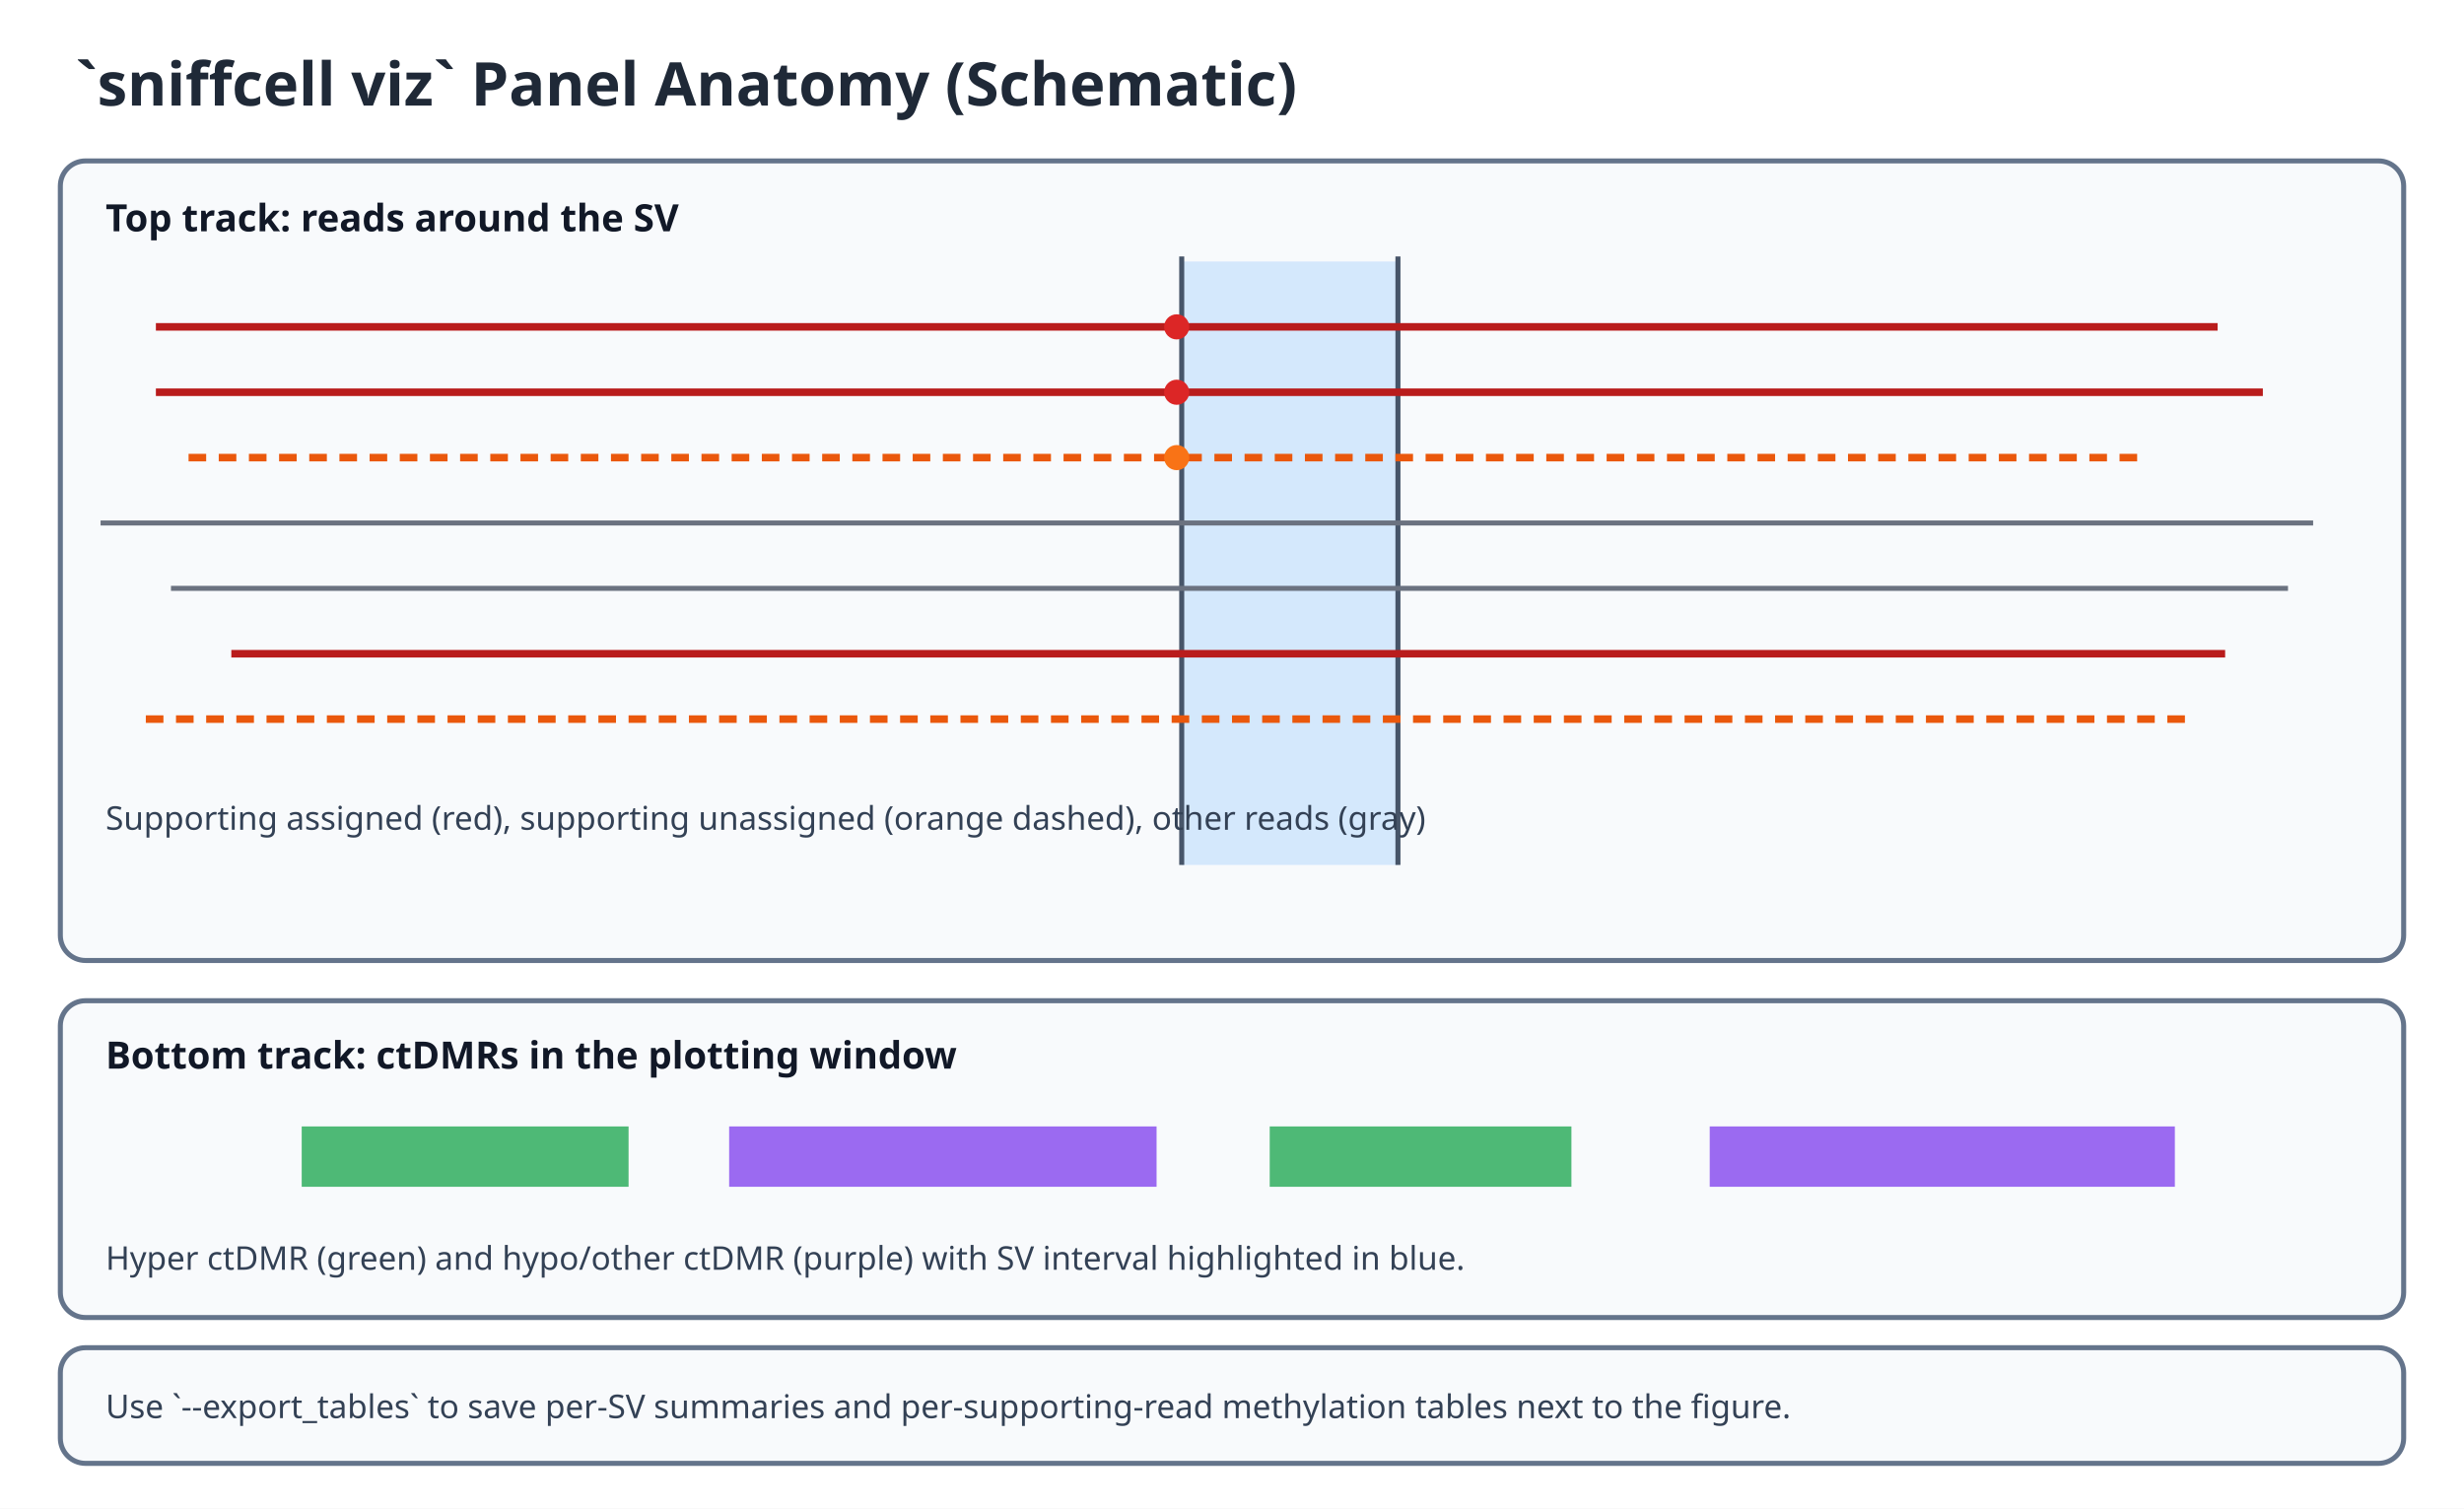
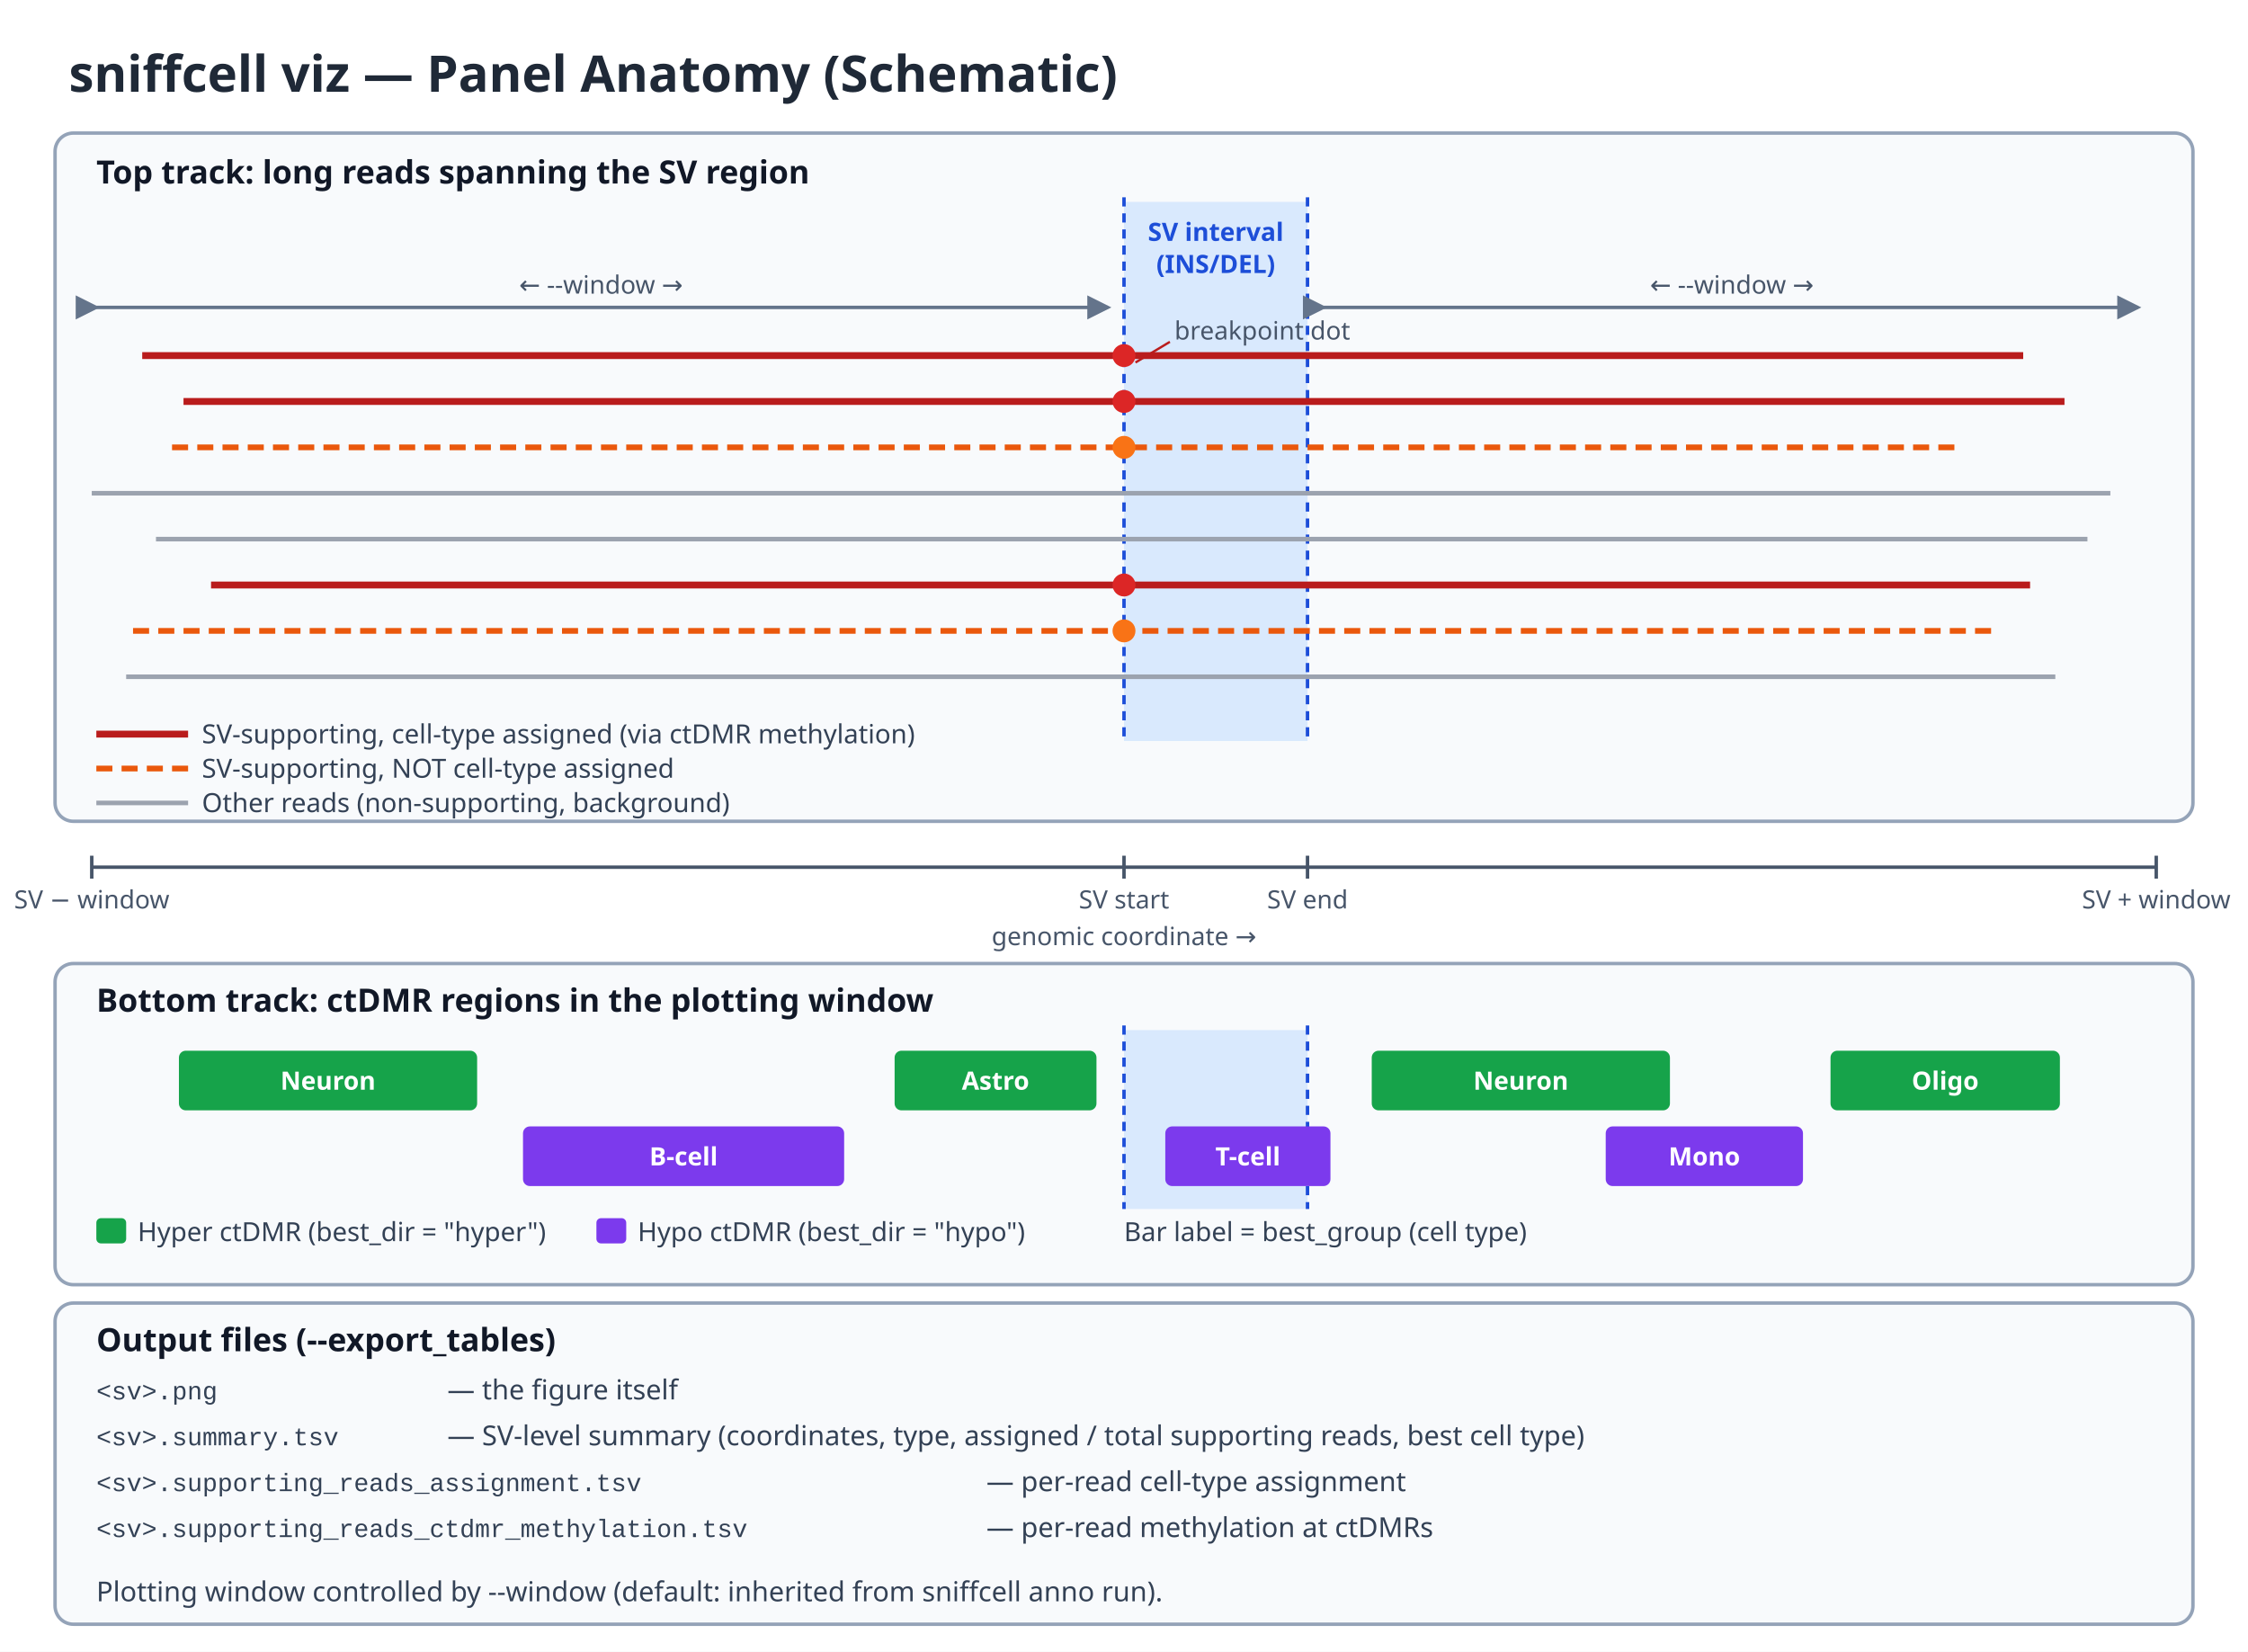
- <svg xmlns="http://www.w3.org/2000/svg" width="980" height="600" viewBox="0 0 980 600">
+ <svg xmlns="http://www.w3.org/2000/svg" width="980" height="720" viewBox="0 0 980 720">
  <defs>
    <style>
-       .title { font: 700 24px sans-serif; fill: #1f2937; }
-       .label { font: 600 15px sans-serif; fill: #111827; }
-       .text  { font: 500 13px sans-serif; fill: #334155; }
-       .readAssigned { stroke: #b91c1c; stroke-width: 3; }
-       .readUnassigned { stroke: #ea580c; stroke-width: 3; stroke-dasharray: 7 5; }
-       .readOther { stroke: #6b7280; stroke-width: 2; }
-       .svSpan { fill: #93c5fd; opacity: 0.35; }
-       .dmrHyper { fill: #16a34a; opacity: 0.75; }
-       .dmrHypo { fill: #7c3aed; opacity: 0.75; }
-       .box { fill: #f8fafc; stroke: #64748b; stroke-width: 2; rx: 10; }
-       .axis { stroke: #475569; stroke-width: 2; }
+       .title   { font: 700 22px sans-serif; fill: #1f2937; }
+       .label   { font: 600 14px sans-serif; fill: #111827; }
+       .text    { font: 500 12px sans-serif; fill: #334155; }
+       .mono    { font: 500 11px 'Courier New', monospace; fill: #334155; }
+       .axlabel { font: 500 11px sans-serif; fill: #475569; }
+       .barlabel{ font: 600 11px sans-serif; fill: #ffffff; }
+       .svlabel { font: 600 11px sans-serif; fill: #1d4ed8; }
+       .legend  { font: 500 11.5px sans-serif; fill: #334155; }
+       .readAssigned   { stroke: #b91c1c; stroke-width: 3; fill: none; }
+       .readUnassigned { stroke: #ea580c; stroke-width: 2.5; stroke-dasharray: 7 4; fill: none; }
+       .readOther      { stroke: #9ca3af; stroke-width: 2; fill: none; }
+       .svSpan  { fill: #bfdbfe; opacity: 0.55; }
+       .dmrHyper{ fill: #16a34a; }
+       .dmrHypo { fill: #7c3aed; }
+       .box     { fill: #f8fafc; stroke: #94a3b8; stroke-width: 1.5; }
+       .axis    { stroke: #475569; stroke-width: 1.5; }
+       .svline  { stroke: #1d4ed8; stroke-width: 1.5; stroke-dasharray: 4 3; }
+       .brace   { stroke: #64748b; stroke-width: 1.5; fill: none; }
    </style>
+     <marker id="arrowR" markerWidth="7" markerHeight="7" refX="6" refY="3.5" orient="auto">
+       <polygon points="0 0, 7 3.5, 0 7" fill="#64748b" />
+     </marker>
+     <marker id="arrowL" markerWidth="7" markerHeight="7" refX="1" refY="3.5" orient="auto-start-reverse">
+       <polygon points="7 0, 0 3.5, 7 7" fill="#64748b" />
+     </marker>
  </defs>
-   <rect x="0" y="0" width="980" height="600" fill="#ffffff" />
-   <text x="30" y="42" class="title">`sniffcell viz` Panel Anatomy (Schematic)</text>
-   <rect x="24" y="64" width="932" height="318" class="box" />
-   <text x="42" y="92" class="label">Top track: reads around the SV</text>
-   <rect x="470" y="104" width="86" height="240" class="svSpan" />
-   <line x1="470" y1="102" x2="470" y2="344" class="axis" />
-   <line x1="556" y1="102" x2="556" y2="344" class="axis" />
-   <line x1="62" y1="130" x2="882" y2="130" class="readAssigned" />
-   <line x1="62" y1="156" x2="900" y2="156" class="readAssigned" />
-   <line x1="75" y1="182" x2="855" y2="182" class="readUnassigned" />
-   <line x1="40" y1="208" x2="920" y2="208" class="readOther" />
-   <line x1="68" y1="234" x2="910" y2="234" class="readOther" />
-   <line x1="92" y1="260" x2="885" y2="260" class="readAssigned" />
-   <line x1="58" y1="286" x2="872" y2="286" class="readUnassigned" />
-   <circle cx="468" cy="130" r="5" fill="#dc2626" />
-   <circle cx="468" cy="156" r="5" fill="#dc2626" />
-   <circle cx="468" cy="182" r="5" fill="#f97316" />
-   <text x="42" y="330" class="text">Supporting assigned (red), supporting unassigned (orange dashed), other reads (gray)</text>
-   <rect x="24" y="398" width="932" height="126" class="box" />
-   <text x="42" y="425" class="label">Bottom track: ctDMRs in the plotting window</text>
-   <rect x="120" y="448" width="130" height="24" class="dmrHyper" />
-   <rect x="290" y="448" width="170" height="24" class="dmrHypo" />
-   <rect x="505" y="448" width="120" height="24" class="dmrHyper" />
-   <rect x="680" y="448" width="185" height="24" class="dmrHypo" />
-   <text x="42" y="505" class="text">Hyper ctDMR (green) and hypo/other ctDMR (purple) with SV interval highlighted in blue.</text>
-   <rect x="24" y="536" width="932" height="46" class="box" />
-   <text x="42" y="564" class="text">Use `--export_tables` to save per-SV summaries and per-supporting-read methylation tables next to the figure.</text>
+   <rect x="0" y="0" width="980" height="720" fill="#ffffff" />
+   <text x="30" y="40" class="title">sniffcell viz — Panel Anatomy (Schematic)</text>
+   <rect x="24" y="58" width="932" height="300" rx="8" class="box" />
+   <text x="42" y="80" class="label">Top track: long reads spanning the SV region</text>
+   <rect x="490" y="88" width="80" height="235" class="svSpan" />
+   <line x1="490" y1="86" x2="490" y2="323" class="svline" />
+   <line x1="570" y1="86" x2="570" y2="323" class="svline" />
+   <text x="530" y="105" class="svlabel" text-anchor="middle">SV interval</text>
+   <text x="530" y="119" class="svlabel" text-anchor="middle">(INS/DEL)</text>
+   <line x1="42" y1="134" x2="483" y2="134" class="brace" marker-start="url(#arrowL)" marker-end="url(#arrowR)" />
+   <text x="262" y="128" class="axlabel" text-anchor="middle">← --window →</text>
+   <line x1="577" y1="134" x2="932" y2="134" class="brace" marker-start="url(#arrowL)" marker-end="url(#arrowR)" />
+   <text x="755" y="128" class="axlabel" text-anchor="middle">← --window →</text>
+   <line x1="62" y1="155" x2="882" y2="155" class="readAssigned" />
+   <line x1="80" y1="175" x2="900" y2="175" class="readAssigned" />
+   <line x1="92" y1="255" x2="885" y2="255" class="readAssigned" />
+   <line x1="75" y1="195" x2="855" y2="195" class="readUnassigned" />
+   <line x1="58" y1="275" x2="872" y2="275" class="readUnassigned" />
+   <line x1="40" y1="215" x2="920" y2="215" class="readOther" />
+   <line x1="68" y1="235" x2="910" y2="235" class="readOther" />
+   <line x1="55" y1="295" x2="896" y2="295" class="readOther" />
+   <circle cx="490" cy="155" r="5" fill="#dc2626" />
+   <circle cx="490" cy="175" r="5" fill="#dc2626" />
+   <circle cx="490" cy="195" r="5" fill="#f97316" />
+   <circle cx="490" cy="255" r="5" fill="#dc2626" />
+   <circle cx="490" cy="275" r="5" fill="#f97316" />
+   <line x1="510" y1="149" x2="495" y2="158" stroke="#b91c1c" stroke-width="1" />
+   <text x="512" y="148" class="axlabel" fill="#b91c1c">breakpoint dot</text>
+   <line x1="42" y1="320" x2="82" y2="320" class="readAssigned" />
+   <text x="88" y="324" class="legend">SV-supporting, cell-type assigned (via ctDMR methylation)</text>
+   <line x1="42" y1="335" x2="82" y2="335" class="readUnassigned" />
+   <text x="88" y="339" class="legend">SV-supporting, NOT cell-type assigned</text>
+   <line x1="42" y1="350" x2="82" y2="350" class="readOther" />
+   <text x="88" y="354" class="legend">Other reads (non-supporting, background)</text>
+   <line x1="40" y1="378" x2="940" y2="378" class="axis" />
+   <line x1="40" y1="373" x2="40" y2="383" class="axis" />
+   <line x1="490" y1="373" x2="490" y2="383" class="axis" />
+   <line x1="570" y1="373" x2="570" y2="383" class="axis" />
+   <line x1="940" y1="373" x2="940" y2="383" class="axis" />
+   <text x="40" y="396" class="axlabel" text-anchor="middle">SV − window</text>
+   <text x="490" y="396" class="axlabel" text-anchor="middle">SV start</text>
+   <text x="570" y="396" class="axlabel" text-anchor="middle">SV end</text>
+   <text x="940" y="396" class="axlabel" text-anchor="middle">SV + window</text>
+   <text x="490" y="412" class="axlabel" text-anchor="middle" fill="#94a3b8">genomic coordinate →</text>
+   <rect x="24" y="420" width="932" height="140" rx="8" class="box" />
+   <text x="42" y="441" class="label">Bottom track: ctDMR regions in the plotting window</text>
+   <rect x="490" y="449" width="80" height="78" class="svSpan" />
+   <line x1="490" y1="447" x2="490" y2="527" class="svline" />
+   <line x1="570" y1="447" x2="570" y2="527" class="svline" />
+   <rect x="78" y="458" width="130" height="26" rx="3" class="dmrHyper" />
+   <text x="143" y="475" class="barlabel" text-anchor="middle">Neuron</text>
+   <rect x="390" y="458" width="88" height="26" rx="3" class="dmrHyper" />
+   <text x="434" y="475" class="barlabel" text-anchor="middle">Astro</text>
+   <rect x="598" y="458" width="130" height="26" rx="3" class="dmrHyper" />
+   <text x="663" y="475" class="barlabel" text-anchor="middle">Neuron</text>
+   <rect x="798" y="458" width="100" height="26" rx="3" class="dmrHyper" />
+   <text x="848" y="475" class="barlabel" text-anchor="middle">Oligo</text>
+   <rect x="228" y="491" width="140" height="26" rx="3" class="dmrHypo" />
+   <text x="298" y="508" class="barlabel" text-anchor="middle">B-cell</text>
+   <rect x="508" y="491" width="72" height="26" rx="3" class="dmrHypo" />
+   <text x="544" y="508" class="barlabel" text-anchor="middle">T-cell</text>
+   <rect x="700" y="491" width="86" height="26" rx="3" class="dmrHypo" />
+   <text x="743" y="508" class="barlabel" text-anchor="middle">Mono</text>
+   <rect x="42" y="531" width="13" height="11" rx="2" class="dmrHyper" />
+   <text x="60" y="541" class="legend">Hyper ctDMR (best_dir = "hyper")</text>
+   <rect x="260" y="531" width="13" height="11" rx="2" class="dmrHypo" />
+   <text x="278" y="541" class="legend">Hypo ctDMR (best_dir = "hypo")</text>
+   <text x="490" y="541" class="legend" fill="#64748b">Bar label = best_group (cell type)</text>
+   <rect x="24" y="568" width="932" height="140" rx="8" class="box" />
+   <text x="42" y="589" class="label">Output files (--export_tables)</text>
+   <text x="42" y="610" class="mono">&lt;sv&gt;.png</text>
+   <text x="195" y="610" class="text">— the figure itself</text>
+   <text x="42" y="630" class="mono">&lt;sv&gt;.summary.tsv</text>
+   <text x="195" y="630" class="text">— SV-level summary (coordinates, type, assigned / total supporting reads, best cell type)</text>
+   <text x="42" y="650" class="mono">&lt;sv&gt;.supporting_reads_assignment.tsv</text>
+   <text x="430" y="650" class="text">— per-read cell-type assignment</text>
+   <text x="42" y="670" class="mono">&lt;sv&gt;.supporting_reads_ctdmr_methylation.tsv</text>
+   <text x="430" y="670" class="text">— per-read methylation at ctDMRs</text>
+   <text x="42" y="698" class="text" fill="#64748b">Plotting window controlled by --window (default: inherited from sniffcell anno run).</text>
</svg>
